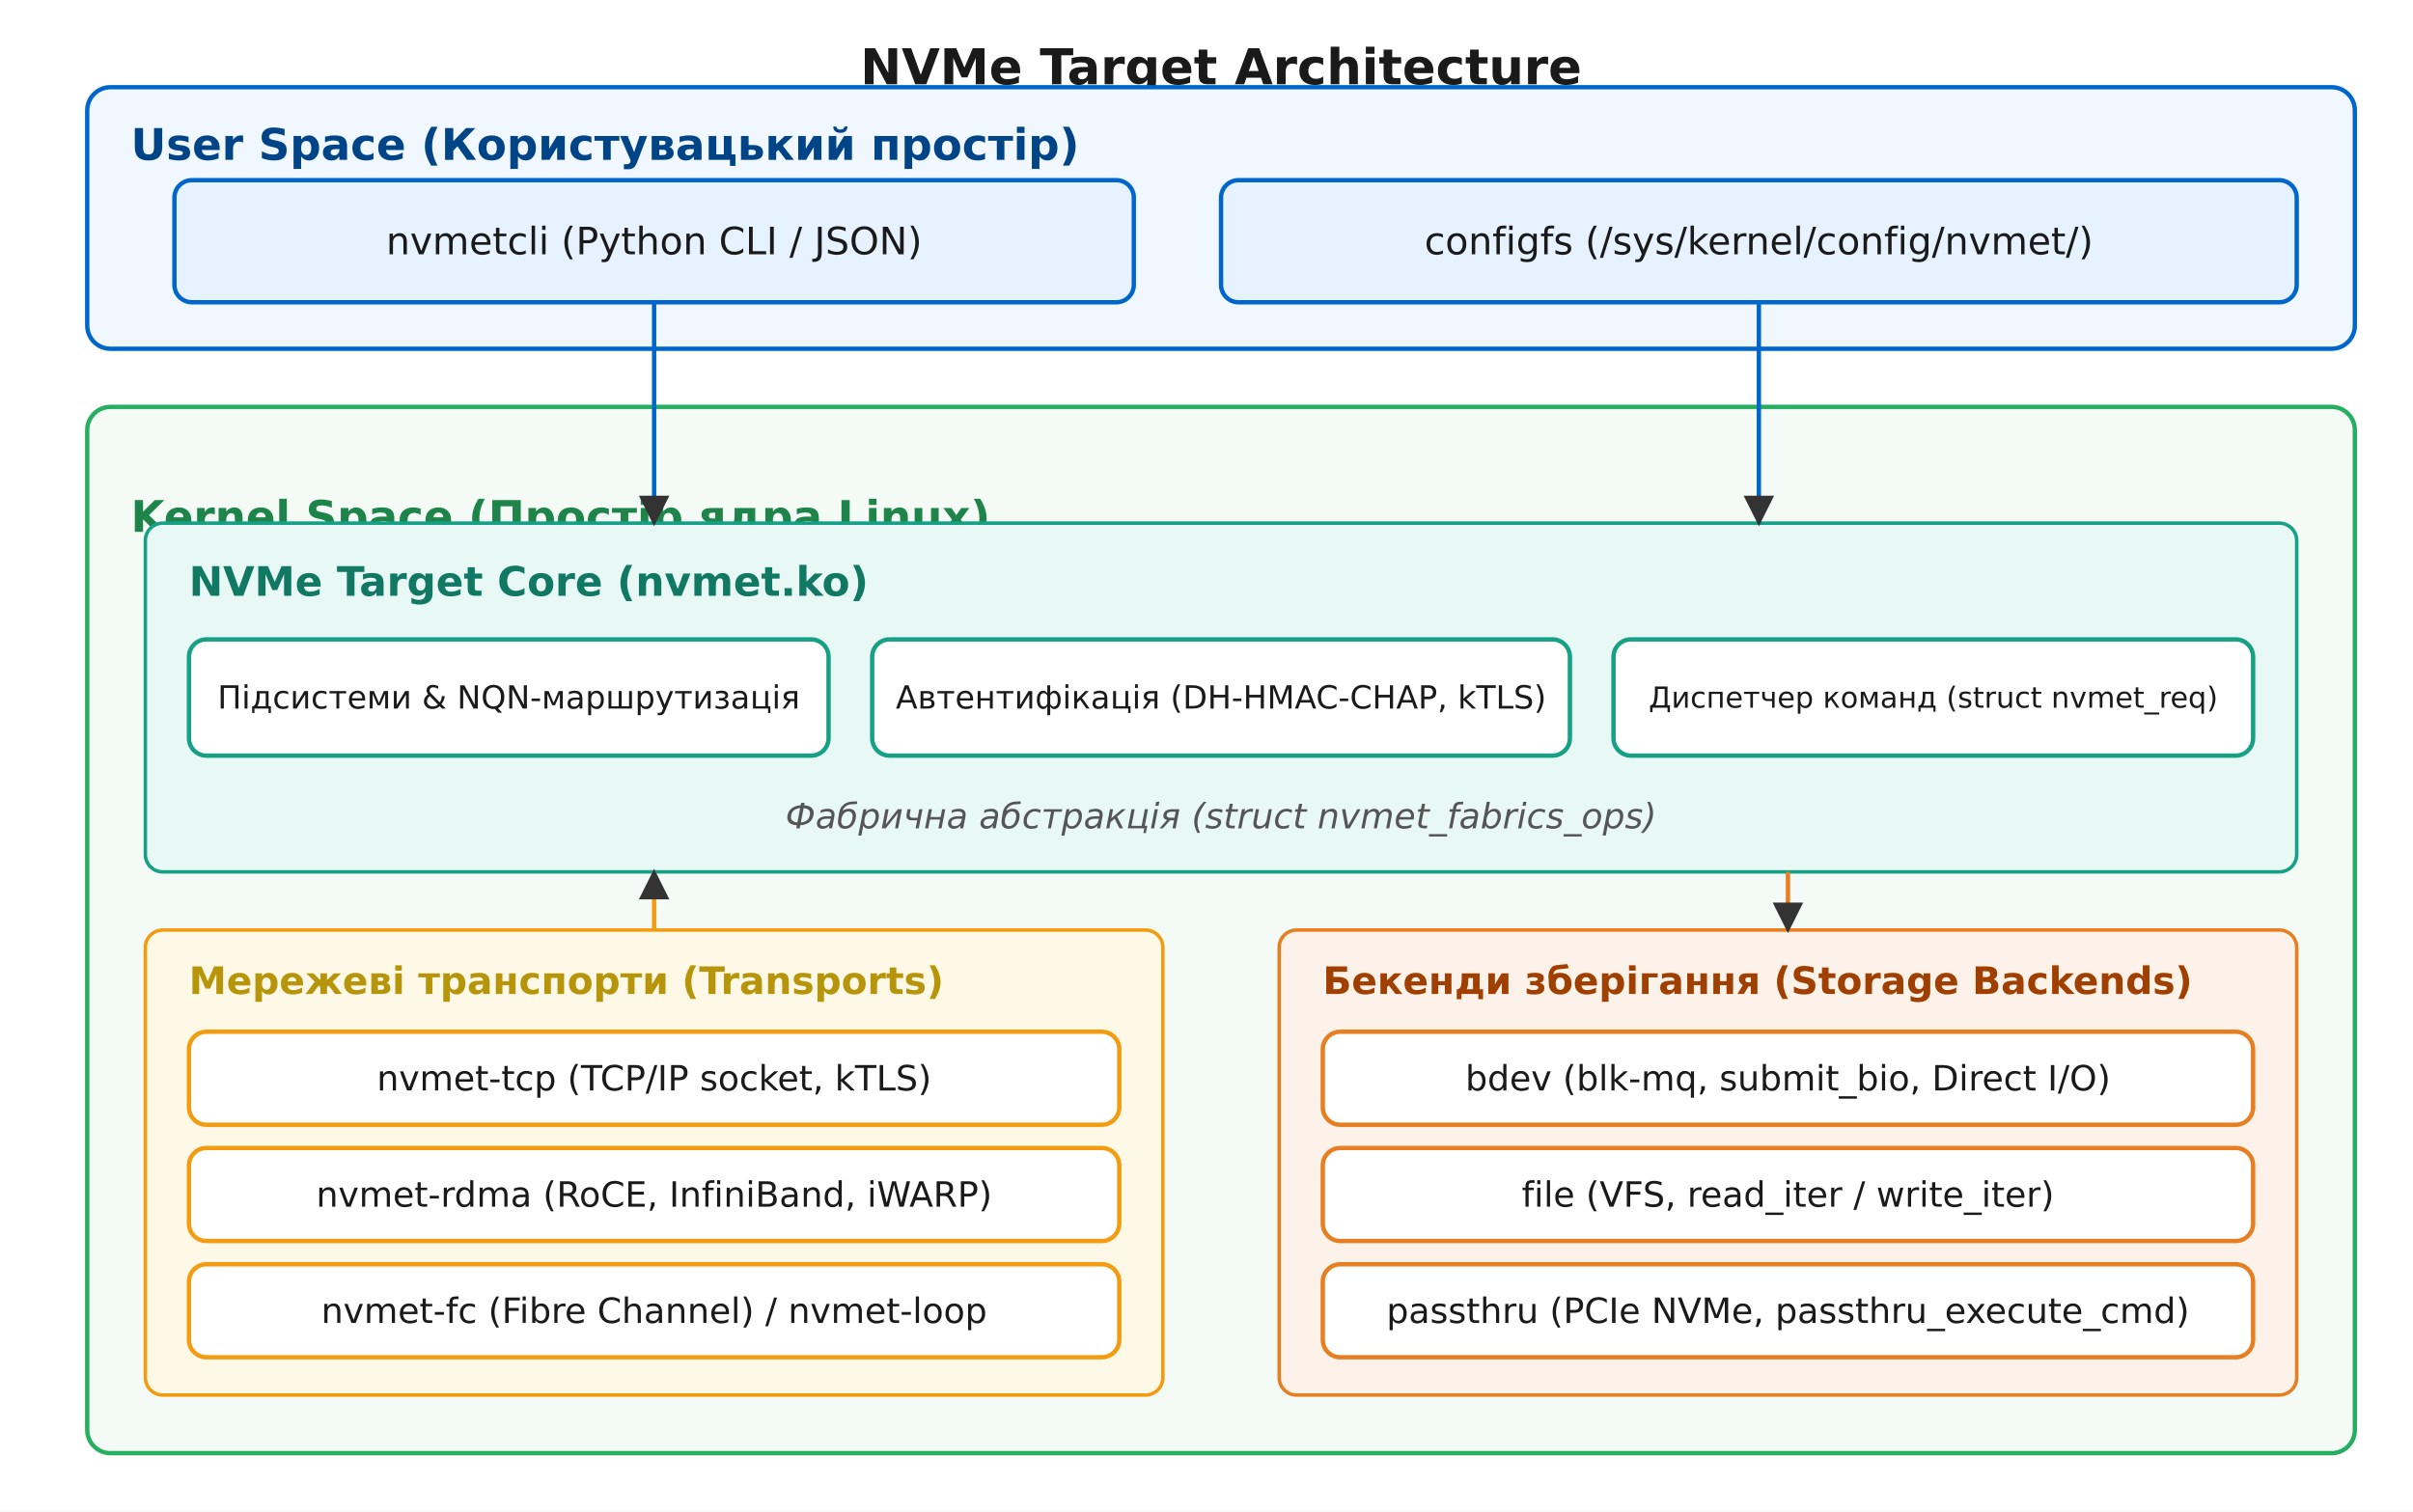
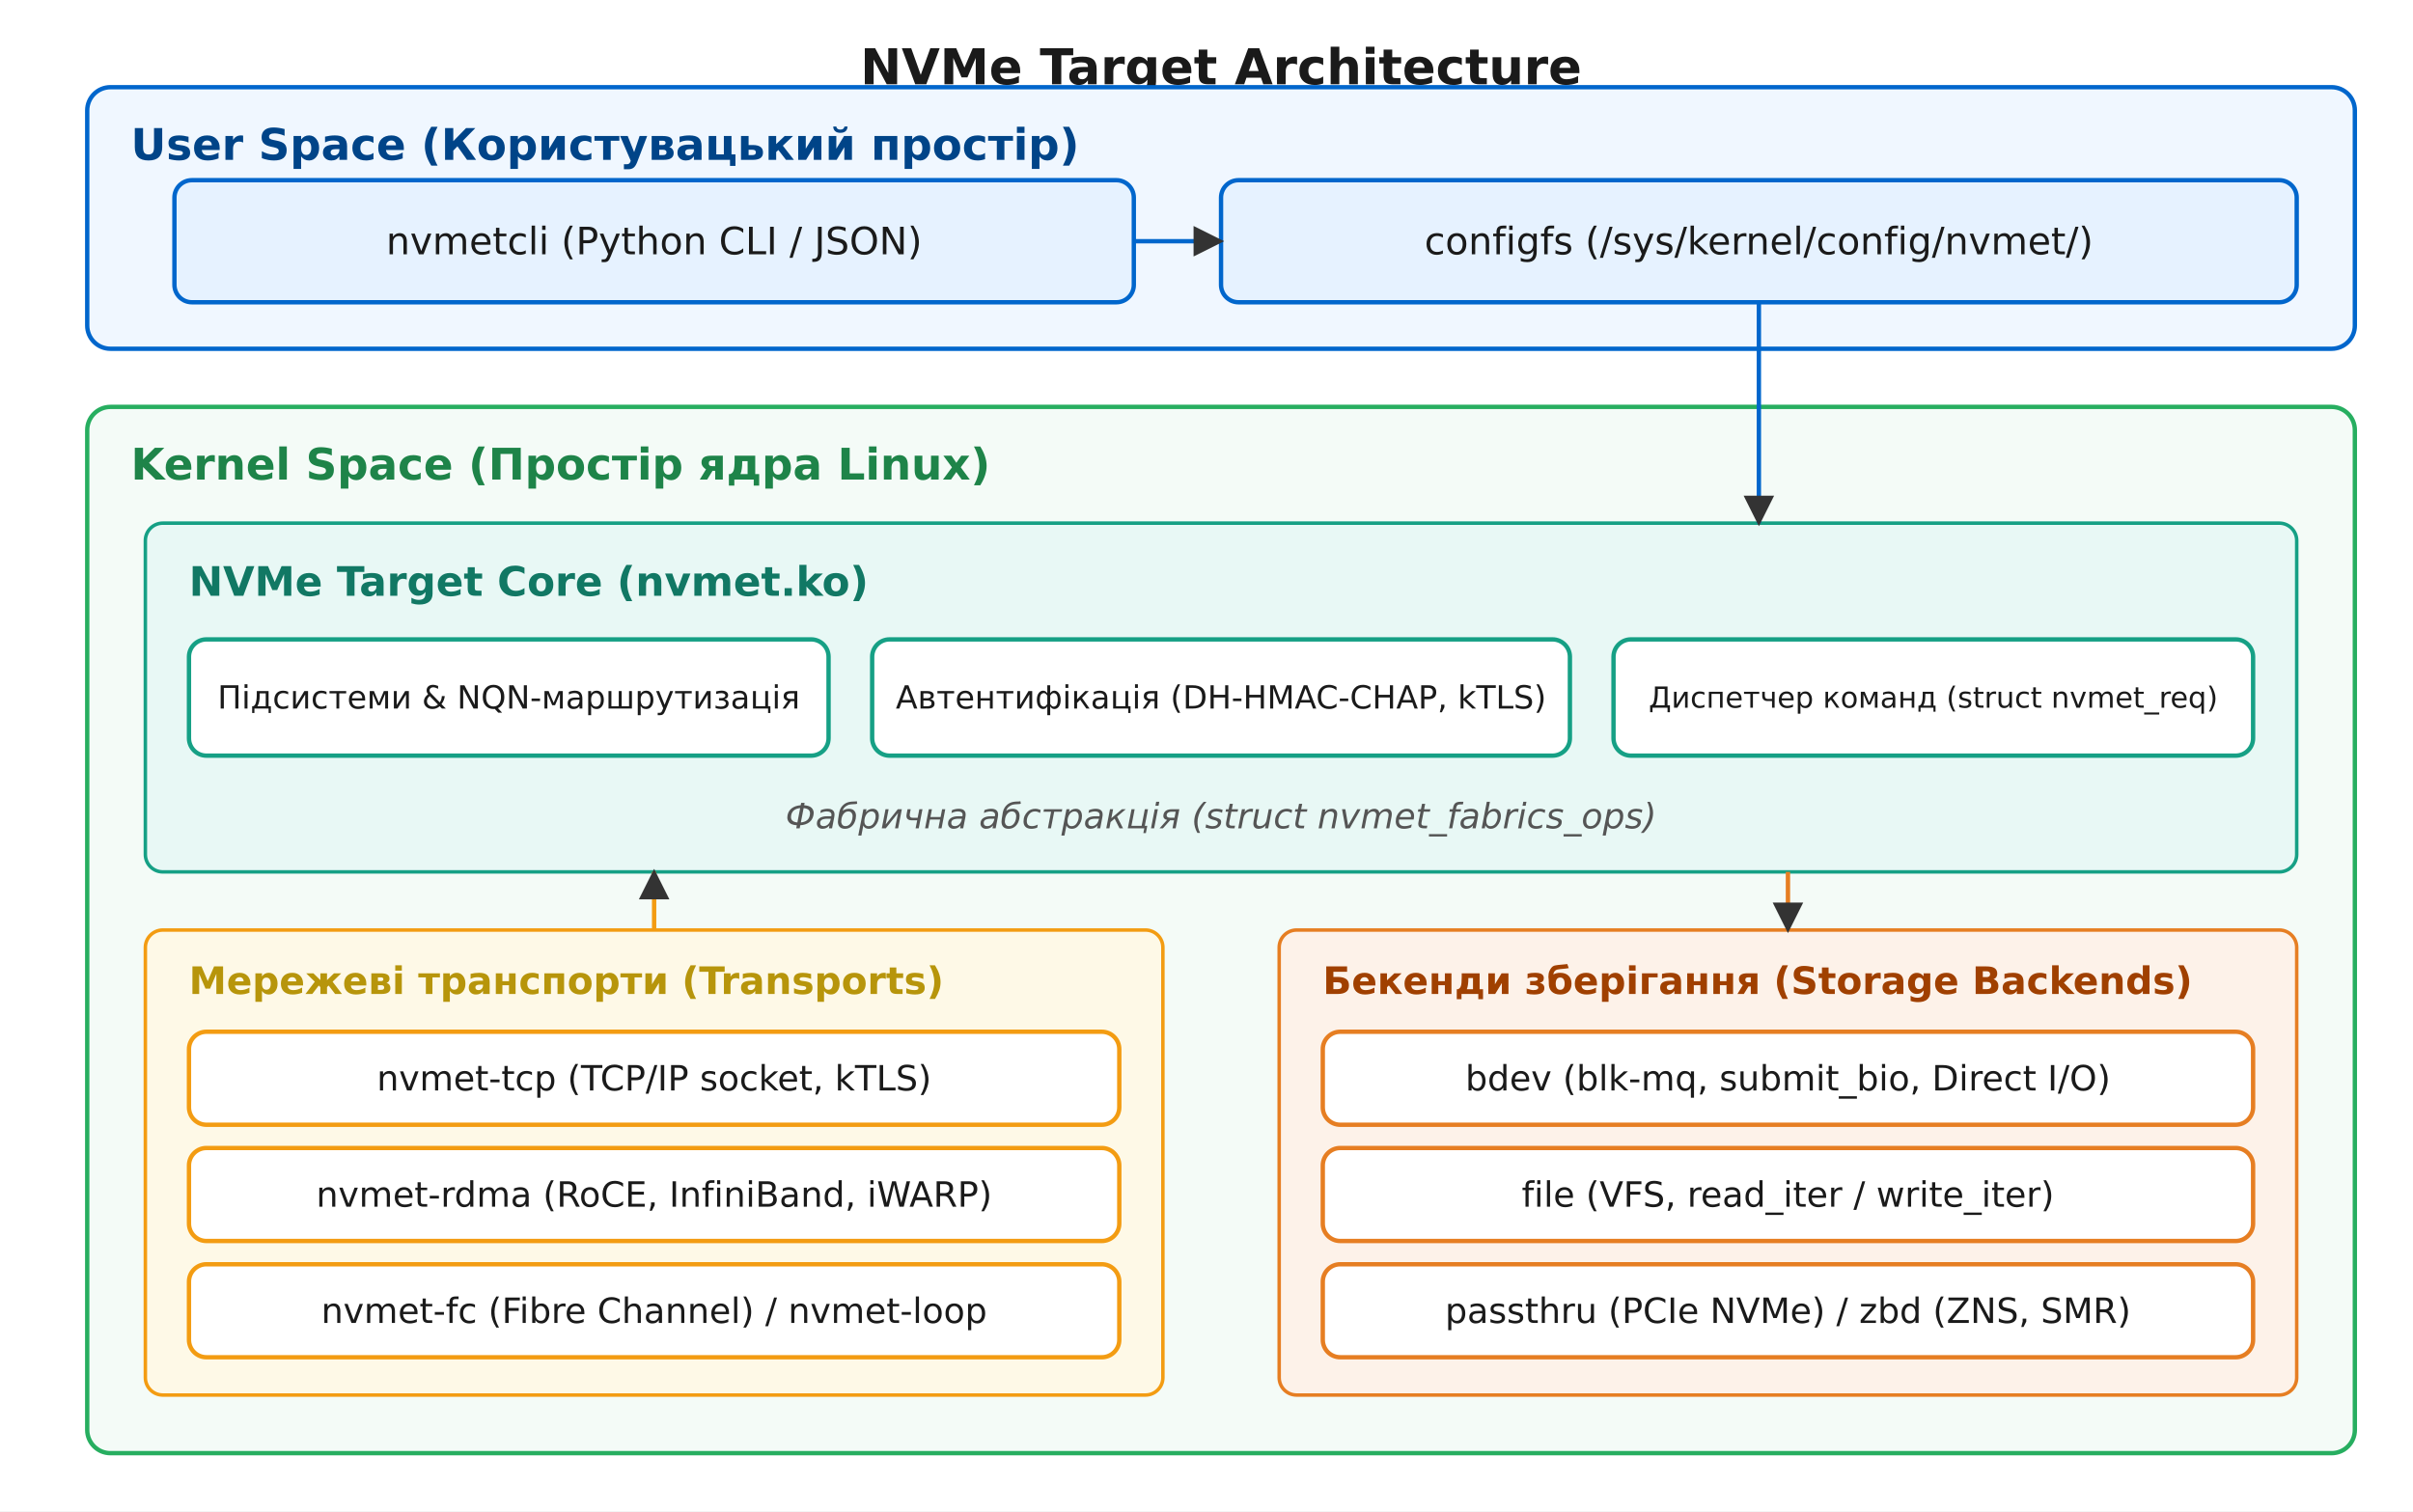
<svg xmlns="http://www.w3.org/2000/svg" viewBox="-10 -10 830 520" font-family="'Segoe UI', 'DejaVu Sans', Arial, sans-serif">
  <rect x="-10" y="-10" width="830" height="520" fill="#ffffff" />
  <defs>
    <marker id="arrow" viewBox="0 0 10 10" refX="9" refY="5" markerWidth="7" markerHeight="7" orient="auto-start-reverse">
      <path d="M0 0 L10 5 L0 10 z" fill="#333333" />
    </marker>
  </defs>
  <text x="410.0" y="19.0" font-family="'Segoe UI', 'DejaVu Sans', Arial, sans-serif" font-size="17" fill="#1a1a1a" text-anchor="middle" font-weight="700">NVMe Target Architecture</text>
  <rect x="20.0" y="20.0" width="780.0" height="90.0" rx="8" fill="#f0f7ff" stroke="#0066cc" stroke-width="1.5" />
  <text x="35.0" y="45.0" font-family="'Segoe UI', 'DejaVu Sans', Arial, sans-serif" font-size="15" fill="#004488" text-anchor="start" font-weight="700">User Space (Користувацький простір)</text>
  <rect x="50.0" y="52.0" width="330.0" height="42.0" rx="6" fill="#e6f2ff" stroke="#0066cc" stroke-width="1.5" />
  <text x="215.0" y="77.5" font-family="'Segoe UI', 'DejaVu Sans', Arial, sans-serif" font-size="13" fill="#1a1a1a" text-anchor="middle">
    <tspan x="215.0" dy="0.0">nvmetcli (Python CLI / JSON)</tspan>
  </text>
  <rect x="410.0" y="52.0" width="370.0" height="42.0" rx="6" fill="#e6f2ff" stroke="#0066cc" stroke-width="1.5" />
  <text x="595.0" y="77.5" font-family="'Segoe UI', 'DejaVu Sans', Arial, sans-serif" font-size="13" fill="#1a1a1a" text-anchor="middle">
    <tspan x="595.0" dy="0.0">configfs (/sys/kernel/config/nvmet/)</tspan>
  </text>
  <rect x="20.0" y="130.0" width="780.0" height="360.0" rx="8" fill="#f4fbf7" stroke="#27ae60" stroke-width="1.5" />
-   <text x="35.0" y="173.0" font-family="'Segoe UI', 'DejaVu Sans', Arial, sans-serif" font-size="15" fill="#1e8449" text-anchor="start" font-weight="700">Kernel Space (Простір ядра Linux)</text>
+   <text x="35.0" y="155.0" font-family="'Segoe UI', 'DejaVu Sans', Arial, sans-serif" font-size="15" fill="#1e8449" text-anchor="start" font-weight="700">Kernel Space (Простір ядра Linux)</text>
  <rect x="40.0" y="170.0" width="740.0" height="120.0" rx="6" fill="#e8f8f5" stroke="#16a085" stroke-width="1.2" />
  <text x="55.0" y="195.0" font-family="'Segoe UI', 'DejaVu Sans', Arial, sans-serif" font-size="14" fill="#117864" text-anchor="start" font-weight="700">NVMe Target Core (nvmet.ko)</text>
  <rect x="55.0" y="210.0" width="220.0" height="40.0" rx="6" fill="#ffffff" stroke="#16a085" stroke-width="1.5" />
  <text x="165.0" y="233.8" font-family="'Segoe UI', 'DejaVu Sans', Arial, sans-serif" font-size="11" fill="#1a1a1a" text-anchor="middle">
    <tspan x="165.0" dy="0.0">Підсистеми &amp; NQN-маршрутизація</tspan>
  </text>
  <rect x="290.0" y="210.0" width="240.0" height="40.0" rx="6" fill="#ffffff" stroke="#16a085" stroke-width="1.5" />
  <text x="410.0" y="233.8" font-family="'Segoe UI', 'DejaVu Sans', Arial, sans-serif" font-size="11" fill="#1a1a1a" text-anchor="middle">
    <tspan x="410.0" dy="0.0">Автентифікація (DH-HMAC-CHAP, kTLS)</tspan>
  </text>
  <rect x="545.0" y="210.0" width="220.0" height="40.0" rx="6" fill="#ffffff" stroke="#16a085" stroke-width="1.5" />
  <text x="655.0" y="233.5" font-family="'Segoe UI', 'DejaVu Sans', Arial, sans-serif" font-size="10" fill="#1a1a1a" text-anchor="middle">
    <tspan x="655.0" dy="0.0">Диспетчер команд (struct nvmet_req)</tspan>
  </text>
  <text x="410.0" y="275.0" font-family="'Segoe UI', 'DejaVu Sans', Arial, sans-serif" font-size="12" fill="#555555" text-anchor="middle" font-style="italic">Фабрична абстракція (struct nvmet_fabrics_ops)</text>
  <rect x="40.0" y="310.0" width="350.0" height="160.0" rx="6" fill="#fef9e7" stroke="#f39c12" stroke-width="1.2" />
  <text x="55.0" y="332.0" font-family="'Segoe UI', 'DejaVu Sans', Arial, sans-serif" font-size="13" fill="#b7950b" text-anchor="start" font-weight="700">Мережеві транспорти (Transports)</text>
  <rect x="55.0" y="345.0" width="320.0" height="32.0" rx="6" fill="#ffffff" stroke="#f39c12" stroke-width="1.5" />
  <text x="215.0" y="365.2" font-family="'Segoe UI', 'DejaVu Sans', Arial, sans-serif" font-size="12" fill="#1a1a1a" text-anchor="middle">
    <tspan x="215.0" dy="0.0">nvmet-tcp (TCP/IP socket, kTLS)</tspan>
  </text>
  <rect x="55.0" y="385.0" width="320.0" height="32.0" rx="6" fill="#ffffff" stroke="#f39c12" stroke-width="1.5" />
  <text x="215.0" y="405.2" font-family="'Segoe UI', 'DejaVu Sans', Arial, sans-serif" font-size="12" fill="#1a1a1a" text-anchor="middle">
    <tspan x="215.0" dy="0.0">nvmet-rdma (RoCE, InfiniBand, iWARP)</tspan>
  </text>
  <rect x="55.0" y="425.0" width="320.0" height="32.0" rx="6" fill="#ffffff" stroke="#f39c12" stroke-width="1.5" />
  <text x="215.0" y="445.2" font-family="'Segoe UI', 'DejaVu Sans', Arial, sans-serif" font-size="12" fill="#1a1a1a" text-anchor="middle">
    <tspan x="215.0" dy="0.0">nvmet-fc (Fibre Channel) / nvmet-loop</tspan>
  </text>
  <rect x="430.0" y="310.0" width="350.0" height="160.0" rx="6" fill="#fdf2e9" stroke="#e67e22" stroke-width="1.2" />
  <text x="445.0" y="332.0" font-family="'Segoe UI', 'DejaVu Sans', Arial, sans-serif" font-size="13" fill="#a04000" text-anchor="start" font-weight="700">Бекенди зберігання (Storage Backends)</text>
  <rect x="445.0" y="345.0" width="320.0" height="32.0" rx="6" fill="#ffffff" stroke="#e67e22" stroke-width="1.5" />
  <text x="605.0" y="365.2" font-family="'Segoe UI', 'DejaVu Sans', Arial, sans-serif" font-size="12" fill="#1a1a1a" text-anchor="middle">
    <tspan x="605.0" dy="0.0">bdev (blk-mq, submit_bio, Direct I/O)</tspan>
  </text>
  <rect x="445.0" y="385.0" width="320.0" height="32.0" rx="6" fill="#ffffff" stroke="#e67e22" stroke-width="1.5" />
  <text x="605.0" y="405.2" font-family="'Segoe UI', 'DejaVu Sans', Arial, sans-serif" font-size="12" fill="#1a1a1a" text-anchor="middle">
    <tspan x="605.0" dy="0.0">file (VFS, read_iter / write_iter)</tspan>
  </text>
  <rect x="445.0" y="425.0" width="320.0" height="32.0" rx="6" fill="#ffffff" stroke="#e67e22" stroke-width="1.5" />
  <text x="605.0" y="445.2" font-family="'Segoe UI', 'DejaVu Sans', Arial, sans-serif" font-size="12" fill="#1a1a1a" text-anchor="middle">
-     <tspan x="605.0" dy="0.0">passthru (PCIe NVMe, passthru_execute_cmd)</tspan>
+     <tspan x="605.0" dy="0.0">passthru (PCIe NVMe) / zbd (ZNS, SMR)</tspan>
  </text>
-   <line x1="215.0" y1="94.0" x2="215.0" y2="170.0" stroke="#0066cc" stroke-width="1.5" marker-end="url(#arrow)" />
+   <line x1="380.0" y1="73.0" x2="410.0" y2="73.0" stroke="#0066cc" stroke-width="1.5" marker-end="url(#arrow)" />
  <line x1="595.0" y1="94.0" x2="595.0" y2="170.0" stroke="#0066cc" stroke-width="1.5" marker-end="url(#arrow)" />
  <line x1="215.0" y1="310.0" x2="215.0" y2="290.0" stroke="#f39c12" stroke-width="1.5" marker-end="url(#arrow)" />
  <line x1="605.0" y1="290.0" x2="605.0" y2="310.0" stroke="#e67e22" stroke-width="1.5" marker-end="url(#arrow)" />
</svg>
